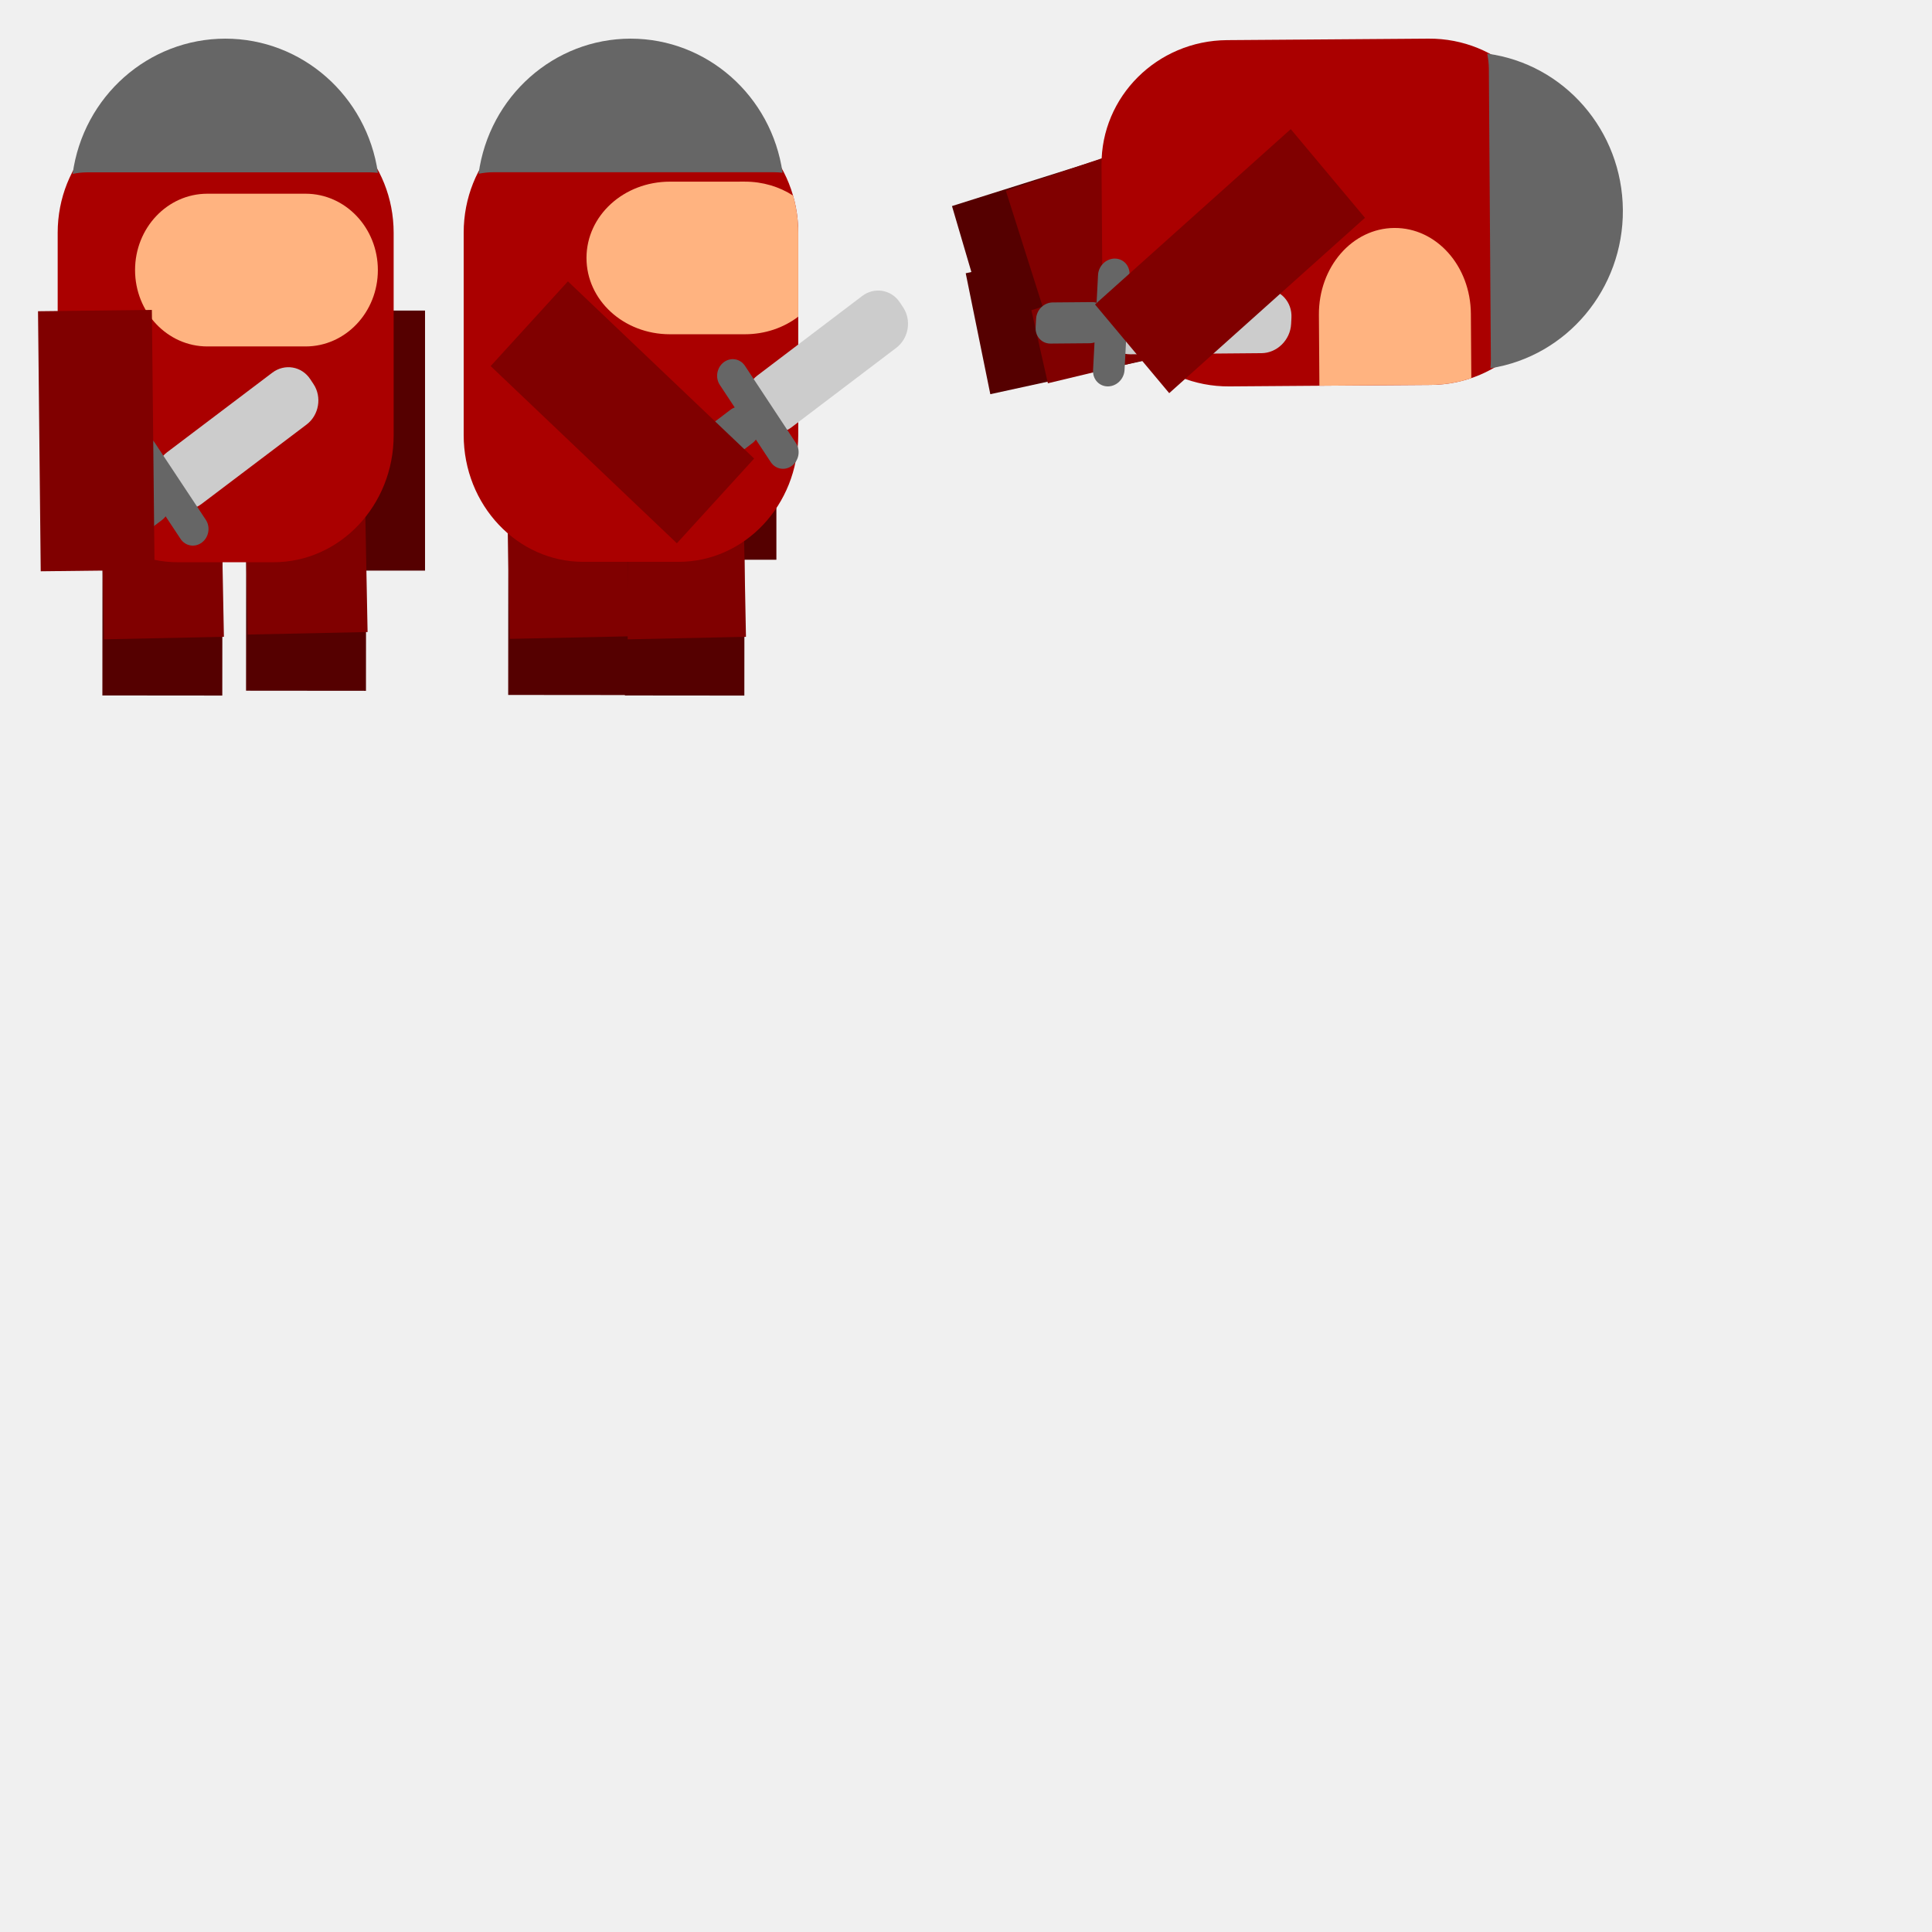
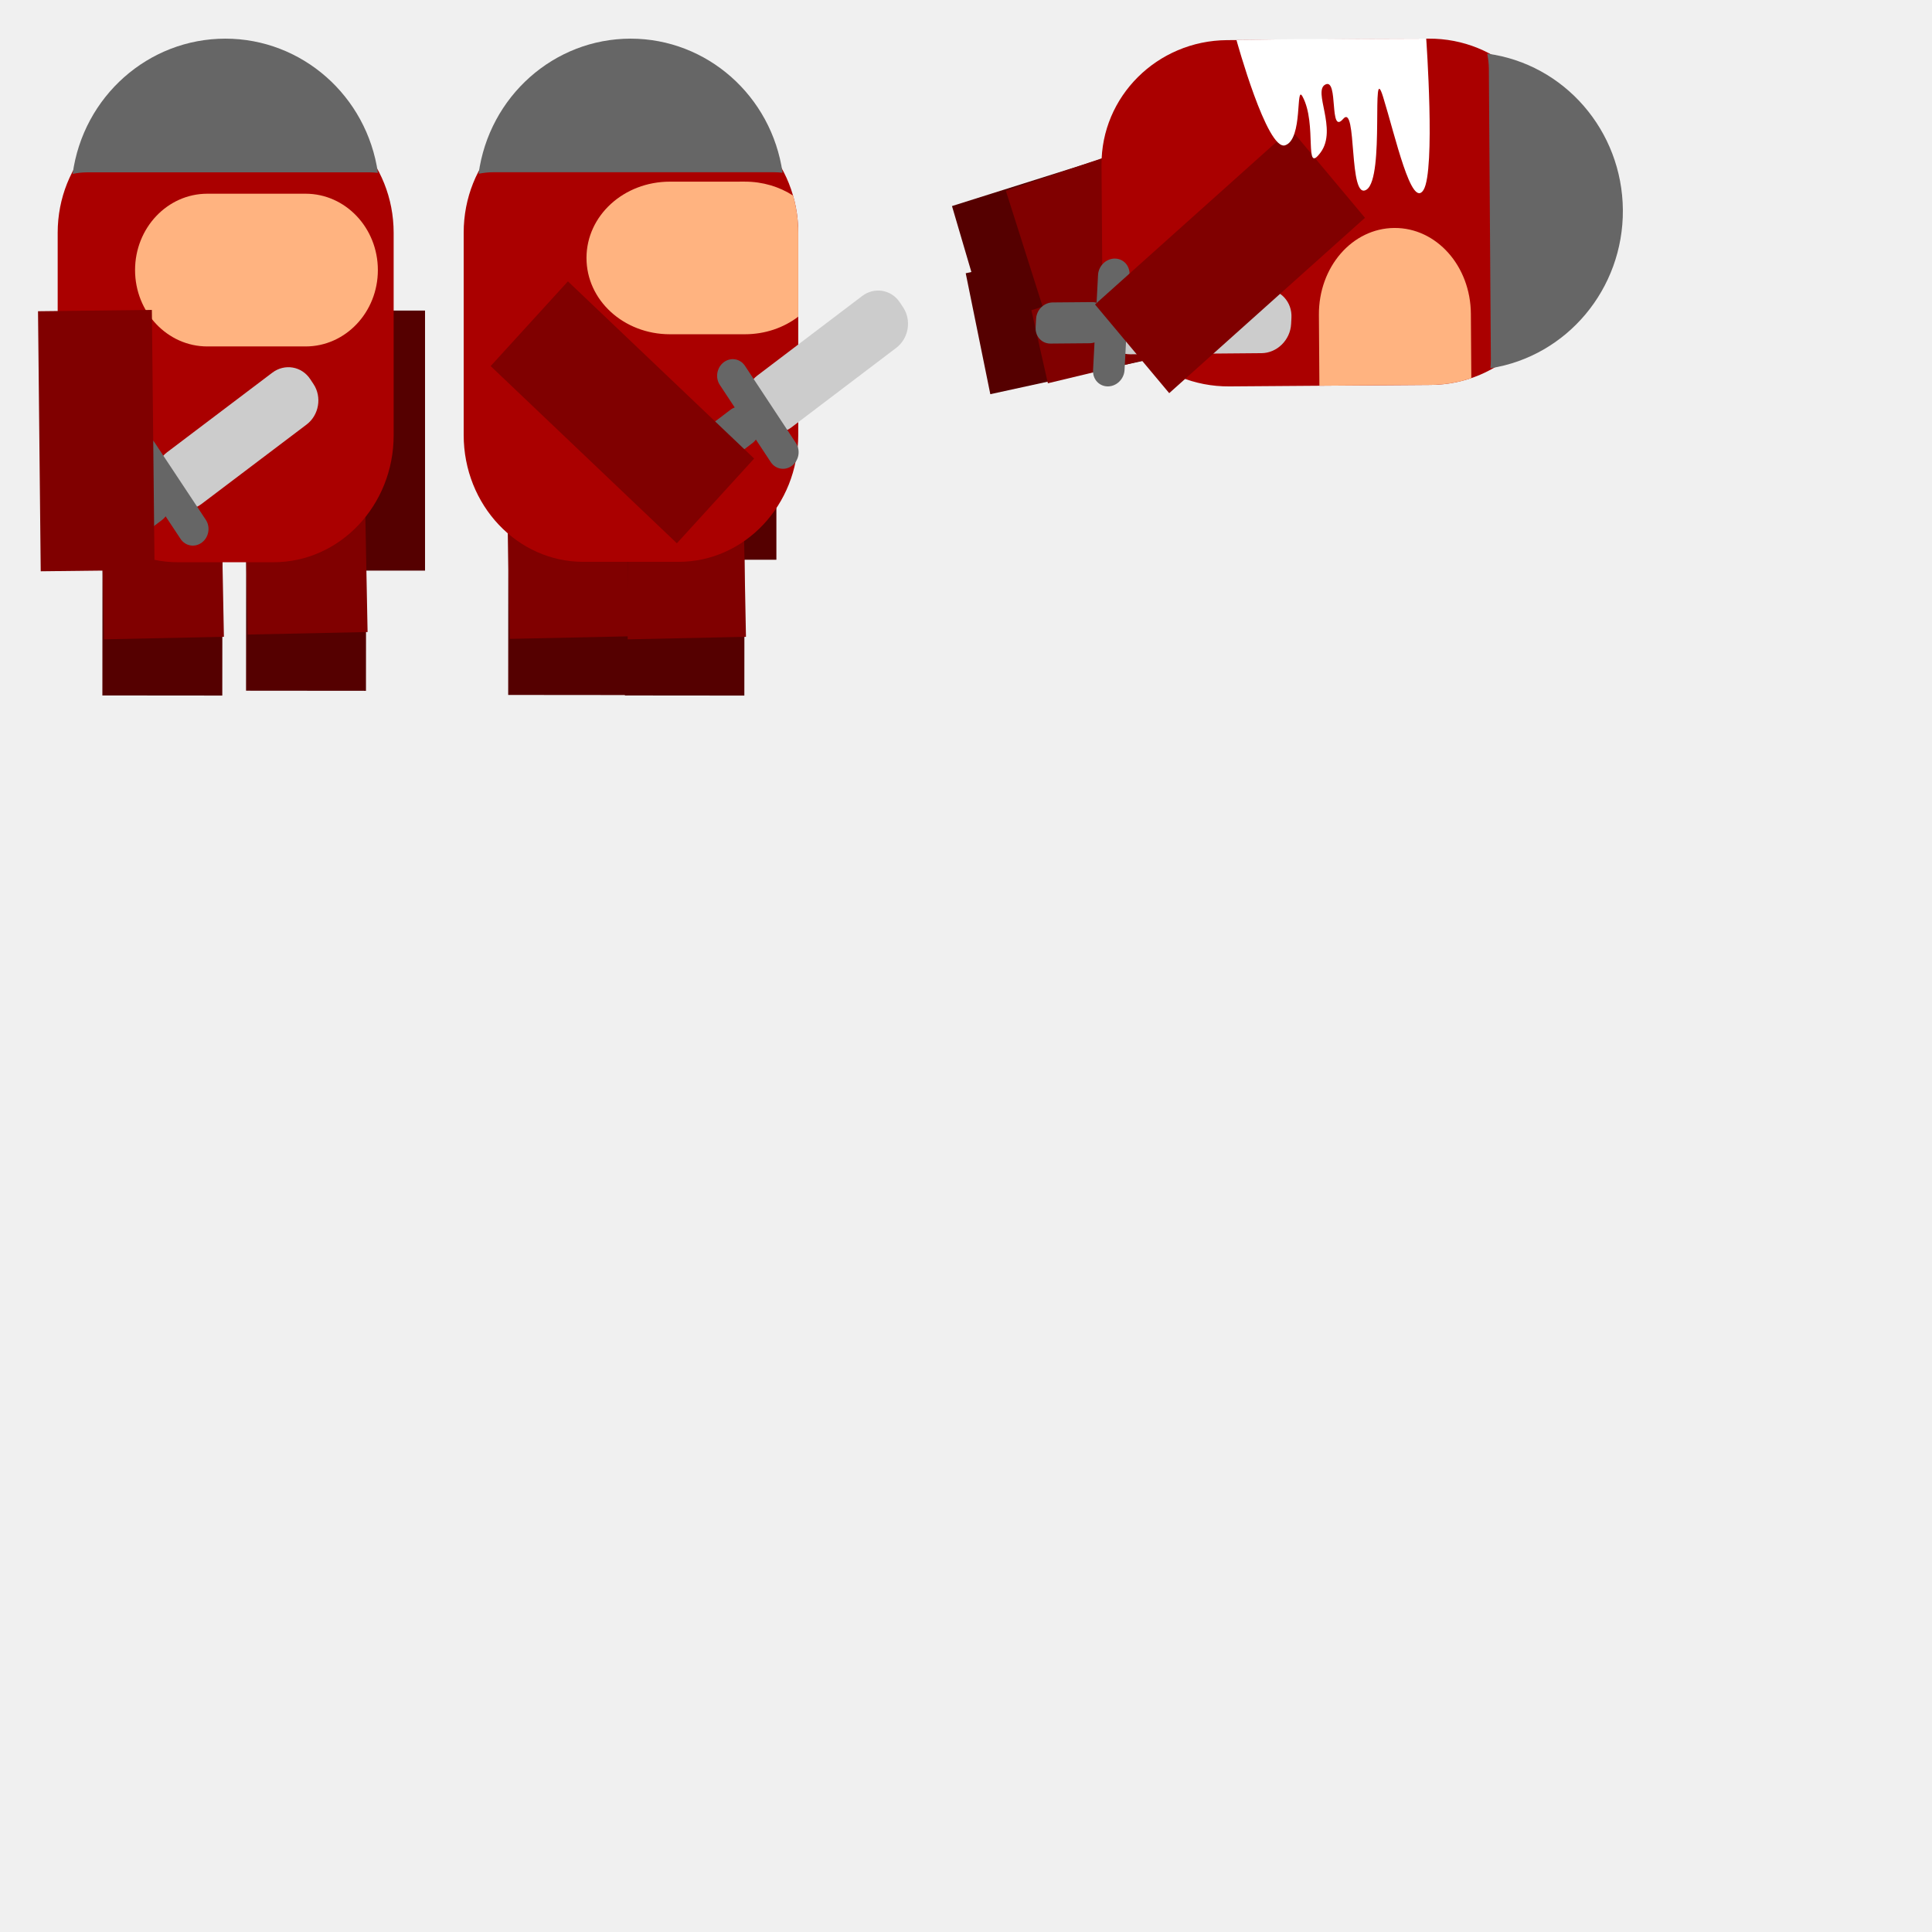
<svg xmlns="http://www.w3.org/2000/svg" width="500" height="500" viewBox="0 0 500 500" version="1.1" id="svg5">
  <defs id="defs2" />
  <g id="layer3">
    <g id="g1310" transform="matrix(0.04383123,6.372318,-5.60715,0.04137692,810.7706,-277.8862)" style="display:inline;fill:#999999">
      <rect style="display:inline;fill:#550000;stroke-width:0.054" id="rect1284" width="4.766" height="11.944" x="52.8" y="82.929" ry="2.749" rx="0" />
      <g id="g1362" transform="matrix(0.9797915,-0.2194657,0.1822997,0.9797915,-15.67187,13.95702)">
        <rect style="display:inline;fill:#550000;stroke-width:0.06" id="rect1286" width="7.39" height="9.433" x="-22.852" y="-39.393" ry="3.479" rx="0" transform="matrix(-0.6792199,-6.7580803e-4,5.8871663e-4,-0.787333,42.07079,69.01693)" />
        <rect style="display:inline;fill:#800000;stroke-width:0.06" id="rect1288" width="7.39" height="9.433" x="14.792" y="27.004" ry="3.479" rx="0" transform="matrix(0.6790828,-0.01582895,0.01378904,0.787171,42.07079,69.01693)" />
      </g>
      <g id="g1366" transform="matrix(0.9584231,-0.3130905,0.2600693,0.9584231,-19.35478,19.53502)">
        <rect style="display:inline;fill:#550000;stroke-width:0.06" id="rect1290" width="7.39" height="9.433" x="-13.998" y="-39.678" ry="3.479" rx="0" transform="matrix(-0.6792199,-6.7580803e-4,5.8871663e-4,-0.787333,42.07079,69.01693)" />
        <rect style="display:inline;fill:#800000;stroke-width:0.06" id="rect1292" width="7.39" height="9.433" x="5.934" y="27.104" ry="3.479" rx="0" transform="matrix(0.6790828,-0.01582895,0.01378904,0.787171,42.07079,69.01693)" />
      </g>
      <rect style="fill:#aa0000;stroke-width:0.097" id="rect1294" width="20.705" height="26.621" x="3.819" y="5.292" ry="7.405" transform="matrix(0.6792201,0,0,0.7873332,42.07079,69.01693)" />
      <path id="rect1296" style="fill:#ffb380;stroke-width:0.076" d="m 52.343,80.651 c 0,1.943 1.564,3.507 3.507,3.507 l 2.878,-3.6e-5 -8.2e-5,-5.144 c 0,-0.655 -0.093,-1.283 -0.263,-1.87 l -2.615,8e-6 c -1.943,0 -3.507,1.564 -3.507,3.507 z" />
      <g id="g1304" transform="matrix(0.29213,0.01968161,3.5222585e-4,0.3220853,43.27673,82.64968)" style="display:inline;fill:#999999">
        <rect style="fill:#cccccc;stroke-width:0.265" id="rect1298" width="8.888" height="26.823" x="39.403" y="5.969" ry="4.014" />
        <rect style="fill:#666666;stroke-width:0.265" id="rect1300" width="17.762" height="4.514" x="34.966" y="29.504" ry="2.257" />
        <rect style="fill:#666666;stroke-width:0.265" id="rect1302" width="5.718" height="10.133" x="40.988" y="32.438" ry="2.257" />
      </g>
      <rect style="display:inline;fill:#800000;stroke-width:0.054" id="rect1306" width="4.967" height="11.511" x="-14.314" y="95.746" ry="2.649" rx="0" transform="matrix(0.7295832,-0.683892,0.6135117,0.7896856,0,0)" />
      <path id="path1308" style="fill:#666666;stroke-width:0.171" d="m 51.682,70.096 a 6.455,7.205 0 0 0 -6.391,6.212 c 0.2,-0.046 0.409,-0.072 0.623,-0.072 h 11.793 c 0.123,0 0.243,0.009 0.362,0.024 a 6.455,7.205 0 0 0 -6.387,-6.164 z" />
    </g>
+     <path style="fill:#ffffff;stroke-width:0.974" d="m 320,10.362 c 0,0 7.92,28.807 12.605,27.236 4.685,-1.571 2.647,-16.007 4.492,-12.604 3.863,7.127 0.253,20.494 4.686,14.444 4.433,-6.05 -2.17,-15.94 1.259,-17.581 3.429,-1.641 0.845,13.236 4.557,8.927 3.712,-4.308 1.274,21.453 6.079,18.279 4.805,-3.174 1.065,-34.303 4.26,-24.005 3.195,10.297 7.36,29.168 10.473,24.09 C 371.524,44.07 369.104,10 369.104,10 l -33.697,0.118 z" id="path439" />
  </g>
  <g id="layer2" style="display:inline;fill:#999999" transform="matrix(1.472277,0,0,1.27011,-71.93985,-97.6591)">
    <g id="g1990" transform="matrix(4.199475,0,0,4.436625,-128.567,-226.2245)">
      <rect style="display:inline;fill:#550000;stroke-width:0.074" id="rect1500" width="7.017" height="15.17" x="19.441" y="17.232" ry="3.492" rx="0" transform="matrix(0.6792201,0,0,0.7873332,42.07079,69.01693)" />
      <rect style="display:inline;fill:#550000;stroke-width:0.06" id="rect1838" width="7.39" height="9.433" x="-22.852" y="-39.393" ry="3.479" rx="0" transform="matrix(-0.6792199,-6.7580803e-4,5.8871663e-4,-0.787333,42.07079,69.01693)" />
      <rect style="display:inline;fill:#800000;stroke-width:0.06" id="rect1842" width="7.39" height="9.433" x="14.792" y="27.004" ry="3.479" rx="0" transform="matrix(0.6790828,-0.01582895,0.01378904,0.787171,42.07079,69.01693)" />
      <rect style="display:inline;fill:#550000;stroke-width:0.06" id="rect1897" width="7.39" height="9.433" x="-13.998" y="-39.678" ry="3.479" rx="0" transform="matrix(-0.6792199,-6.7580803e-4,5.8871663e-4,-0.787333,42.07079,69.01693)" />
      <rect style="display:inline;fill:#800000;stroke-width:0.06" id="rect1899" width="7.39" height="9.433" x="5.934" y="27.104" ry="3.479" rx="0" transform="matrix(0.6790828,-0.01582895,0.01378904,0.787171,42.07079,69.01693)" />
      <rect style="fill:#aa0000;stroke-width:0.097" id="rect1003" width="20.705" height="26.621" x="3.819" y="5.292" ry="7.405" transform="matrix(0.6792201,0,0,0.7873332,42.07079,69.01693)" />
      <rect style="fill:#ffb380;stroke-width:0.105" id="rect1213" width="14.963" height="8.909" x="8.588" y="10.416" ry="4.455" transform="matrix(0.6792201,0,0,0.7873332,42.07079,69.01693)" />
      <g id="g909" transform="matrix(0.1615924,0.2677502,-0.2341469,0.1942602,49.61773,72.94922)" style="display:inline;fill:#999999">
        <rect style="fill:#cccccc;stroke-width:0.265" id="rect848" width="8.888" height="26.823" x="39.403" y="5.969" ry="4.014" />
        <rect style="fill:#666666;stroke-width:0.265" id="rect902" width="17.762" height="4.514" x="34.966" y="29.504" ry="2.257" />
        <rect style="fill:#666666;stroke-width:0.265" id="rect904" width="5.718" height="10.133" x="40.988" y="32.438" ry="2.257" />
      </g>
      <rect style="display:inline;fill:#800000;stroke-width:0.054" id="rect1498" width="4.766" height="11.944" x="43.057" y="83.162" ry="2.749" rx="0" transform="matrix(0.9999205,-0.01261361,0.0094796,0.9999551,-6.0055733e-8,8.4533177e-7)" />
      <path id="path606" style="fill:#666666;stroke-width:0.171" d="m 51.682,70.096 a 6.455,7.205 0 0 0 -6.391,6.212 c 0.2,-0.046 0.409,-0.072 0.623,-0.072 h 11.793 c 0.123,0 0.243,0.009 0.362,0.024 a 6.455,7.205 0 0 0 -6.387,-6.164 z" />
    </g>
  </g>
  <g id="g799" style="display:inline;fill:#999999" transform="matrix(1.472277,0,0,1.27011,58.78138,-95.45616)">
    <g id="g797" transform="matrix(4.181942,0,0,4.433193,-145.2043,-227.7184)">
      <rect style="display:inline;fill:#550000;stroke-width:0.054" id="rect771" width="4.766" height="11.944" x="53.043" y="82.103" ry="2.749" rx="0" />
      <rect style="display:inline;fill:#550000;stroke-width:0.044" id="rect773" width="5.02" height="7.427" x="-56.537" y="-100.234" ry="2.739" rx="0" transform="matrix(-0.9999995,-9.9497635e-4,7.4773508e-4,-0.9999997,0,0)" />
      <rect style="display:inline;fill:#800000;stroke-width:0.044" id="rect775" width="5.02" height="7.426" x="49.793" y="91.456" ry="2.739" rx="0" transform="matrix(0.9997284,-0.02330298,0.01751452,0.9998466,0,0)" />
      <rect style="display:inline;fill:#550000;stroke-width:0.06" id="rect777" width="7.39" height="9.433" x="-13.998" y="-39.678" ry="3.479" rx="0" transform="matrix(-0.6792199,-6.7580803e-4,5.8871663e-4,-0.787333,42.07079,69.01693)" />
      <rect style="display:inline;fill:#800000;stroke-width:0.06" id="rect779" width="7.39" height="9.433" x="5.934" y="27.104" ry="3.479" rx="0" transform="matrix(0.6790828,-0.01582895,0.01378904,0.787171,42.07079,69.01693)" />
      <rect style="fill:#aa0000;stroke-width:0.097" id="rect781" width="20.705" height="26.621" x="3.819" y="5.292" ry="7.405" transform="matrix(0.6792201,0,0,0.7873332,42.07079,69.01693)" />
      <path id="rect783" style="fill:#ffb380;stroke-width:0.076" d="m 53.334,76.669 c -1.943,0 -3.507,1.564 -3.507,3.507 0,1.943 1.564,3.507 3.507,3.507 h 3.149 c 0.855,0 1.638,-0.303 2.245,-0.809 v -3.861 c 0,-0.593 -0.076,-1.165 -0.216,-1.703 -0.572,-0.405 -1.272,-0.642 -2.029,-0.642 z" />
      <g id="g791" transform="matrix(0.1615924,0.2677502,-0.2341469,0.1942602,57.3823,69.43757)" style="display:inline;fill:#999999">
        <rect style="fill:#cccccc;stroke-width:0.265" id="rect785" width="8.888" height="26.823" x="39.403" y="5.969" ry="4.014" />
        <rect style="fill:#666666;stroke-width:0.265" id="rect787" width="17.762" height="4.514" x="34.966" y="29.504" ry="2.257" />
        <rect style="fill:#666666;stroke-width:0.265" id="rect789" width="5.718" height="10.133" x="40.988" y="32.438" ry="2.257" />
      </g>
      <rect style="display:inline;fill:#800000;stroke-width:0.054" id="rect793" width="5.071" height="11.296" x="-26.137" y="90.252" ry="2.6" rx="0" transform="matrix(0.6404397,-0.7680085,0.6929258,0.7210089,0,0)" />
      <path id="path795" style="fill:#666666;stroke-width:0.171" d="m 51.682,70.096 a 6.455,7.205 0 0 0 -6.391,6.212 c 0.2,-0.046 0.409,-0.072 0.623,-0.072 h 11.793 c 0.123,0 0.243,0.009 0.362,0.024 a 6.455,7.205 0 0 0 -6.387,-6.164 z" />
    </g>
  </g>
</svg>
